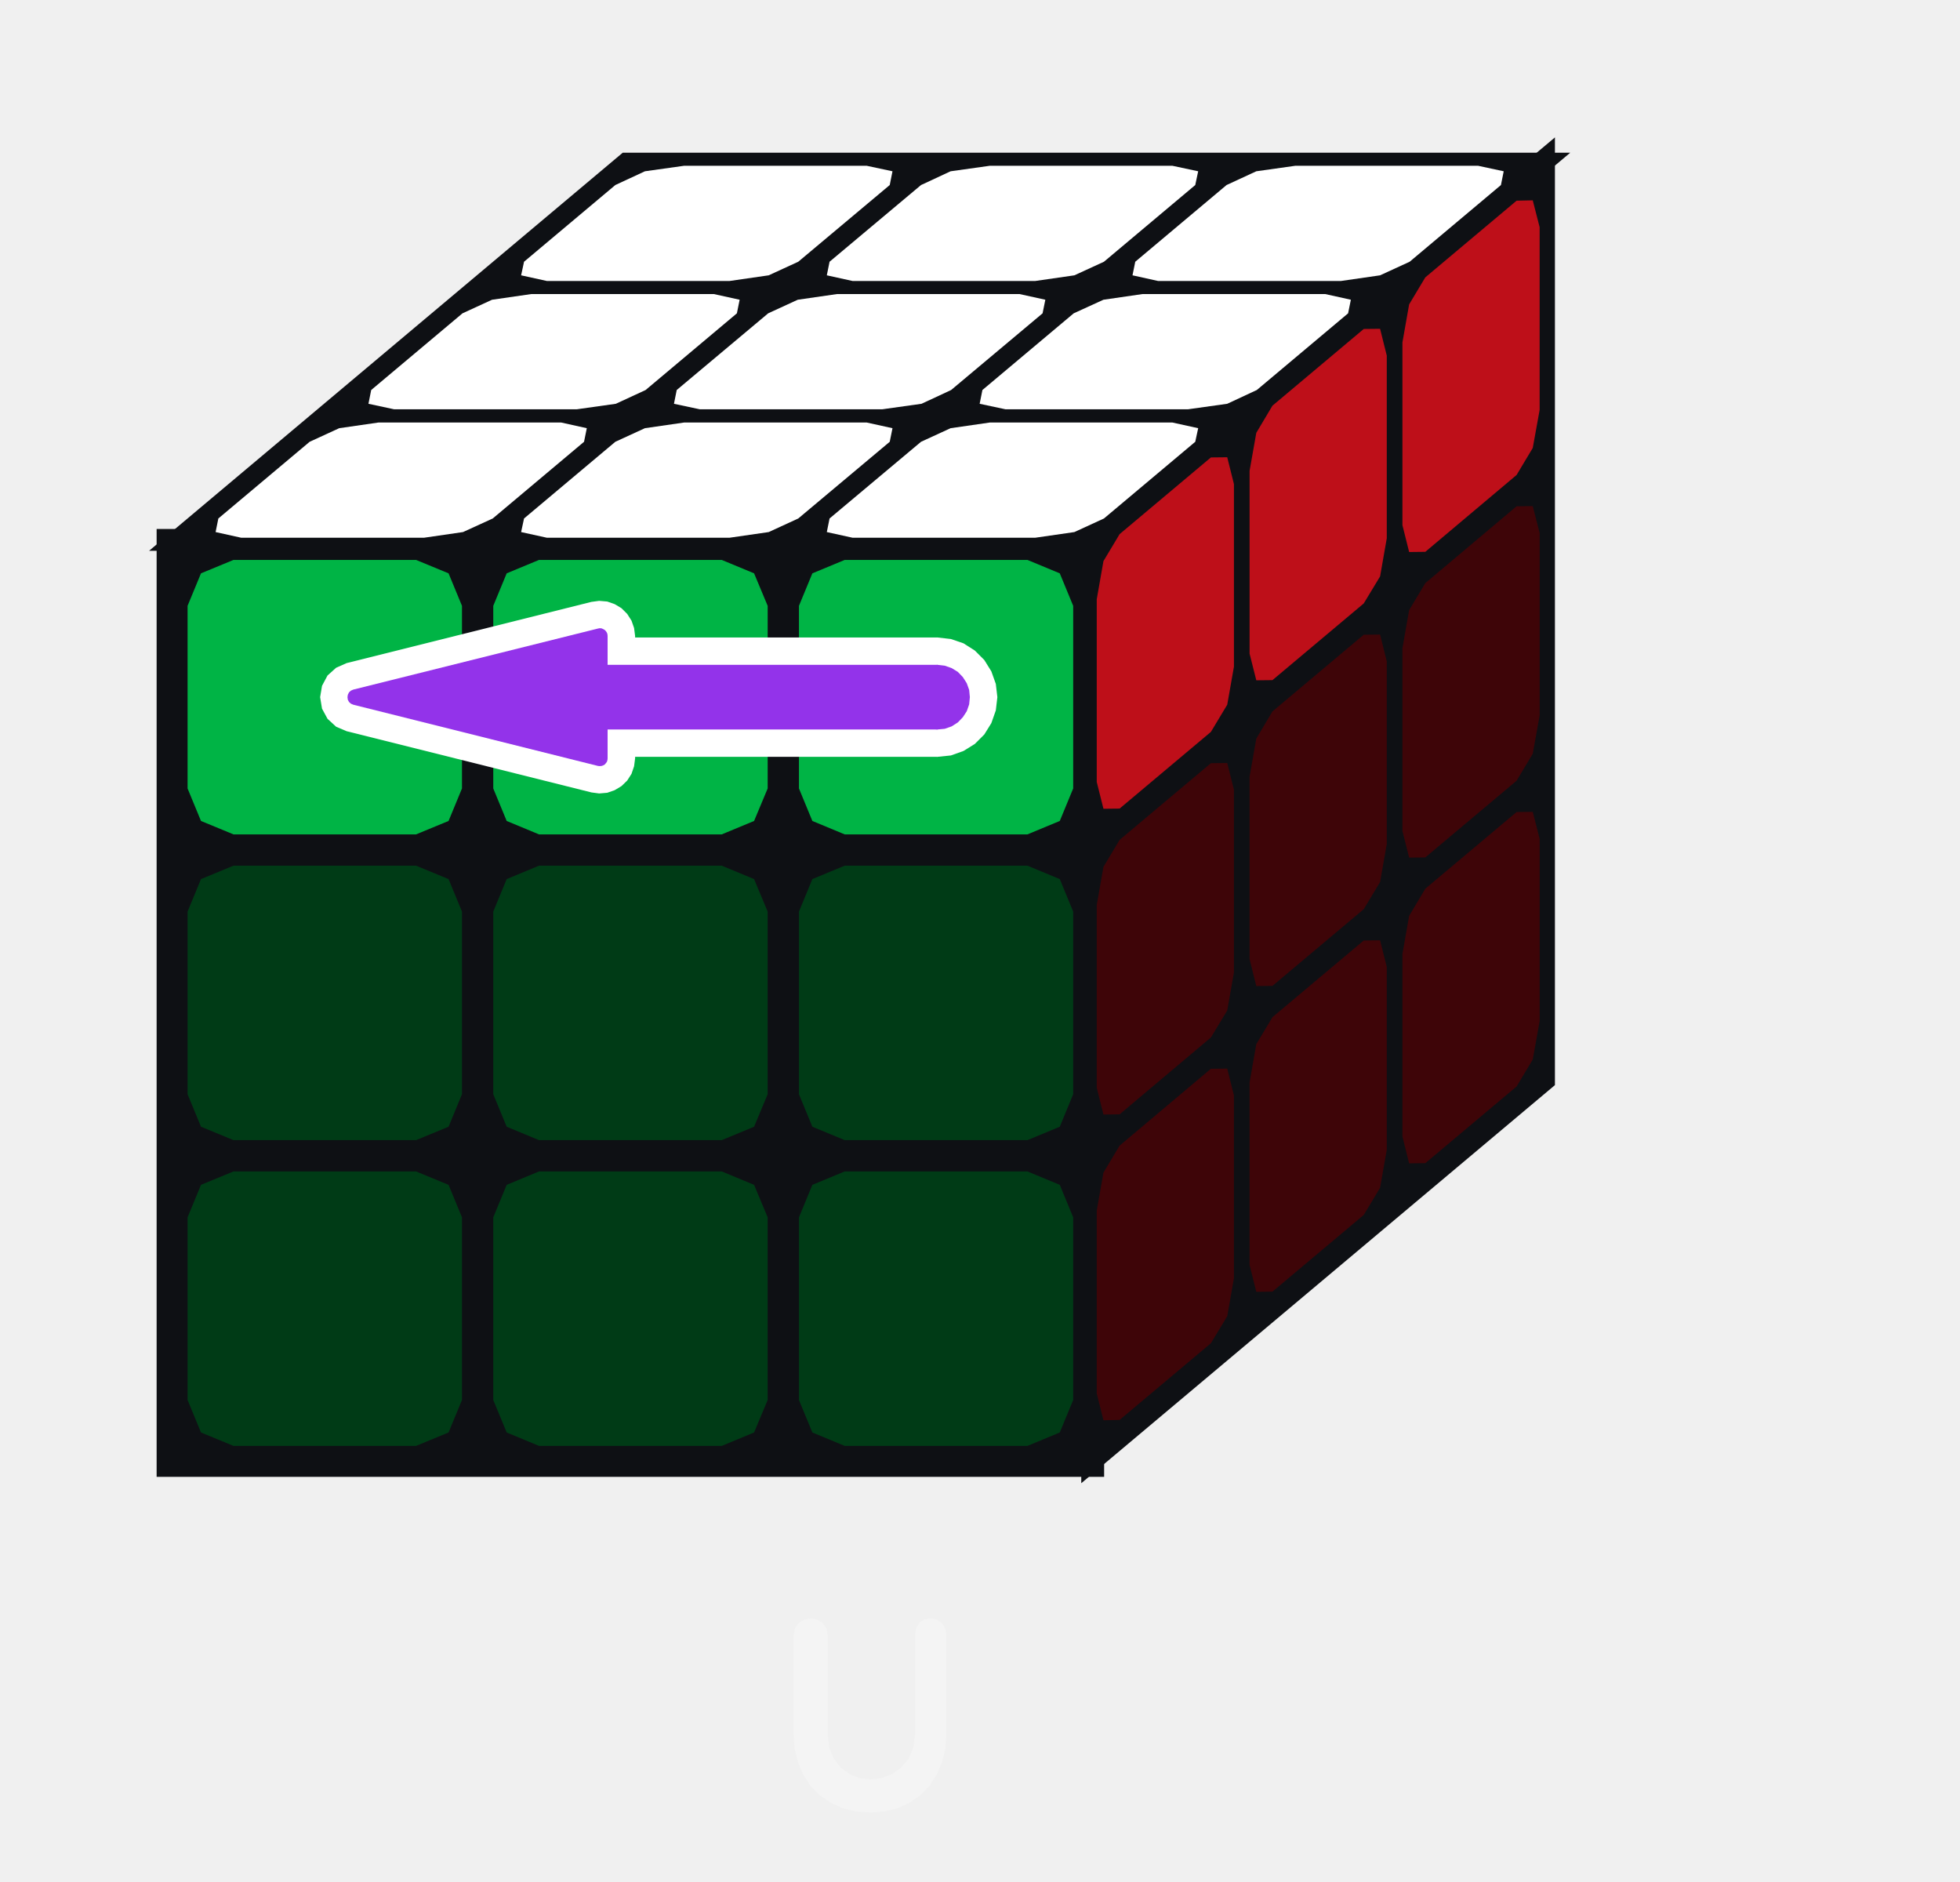
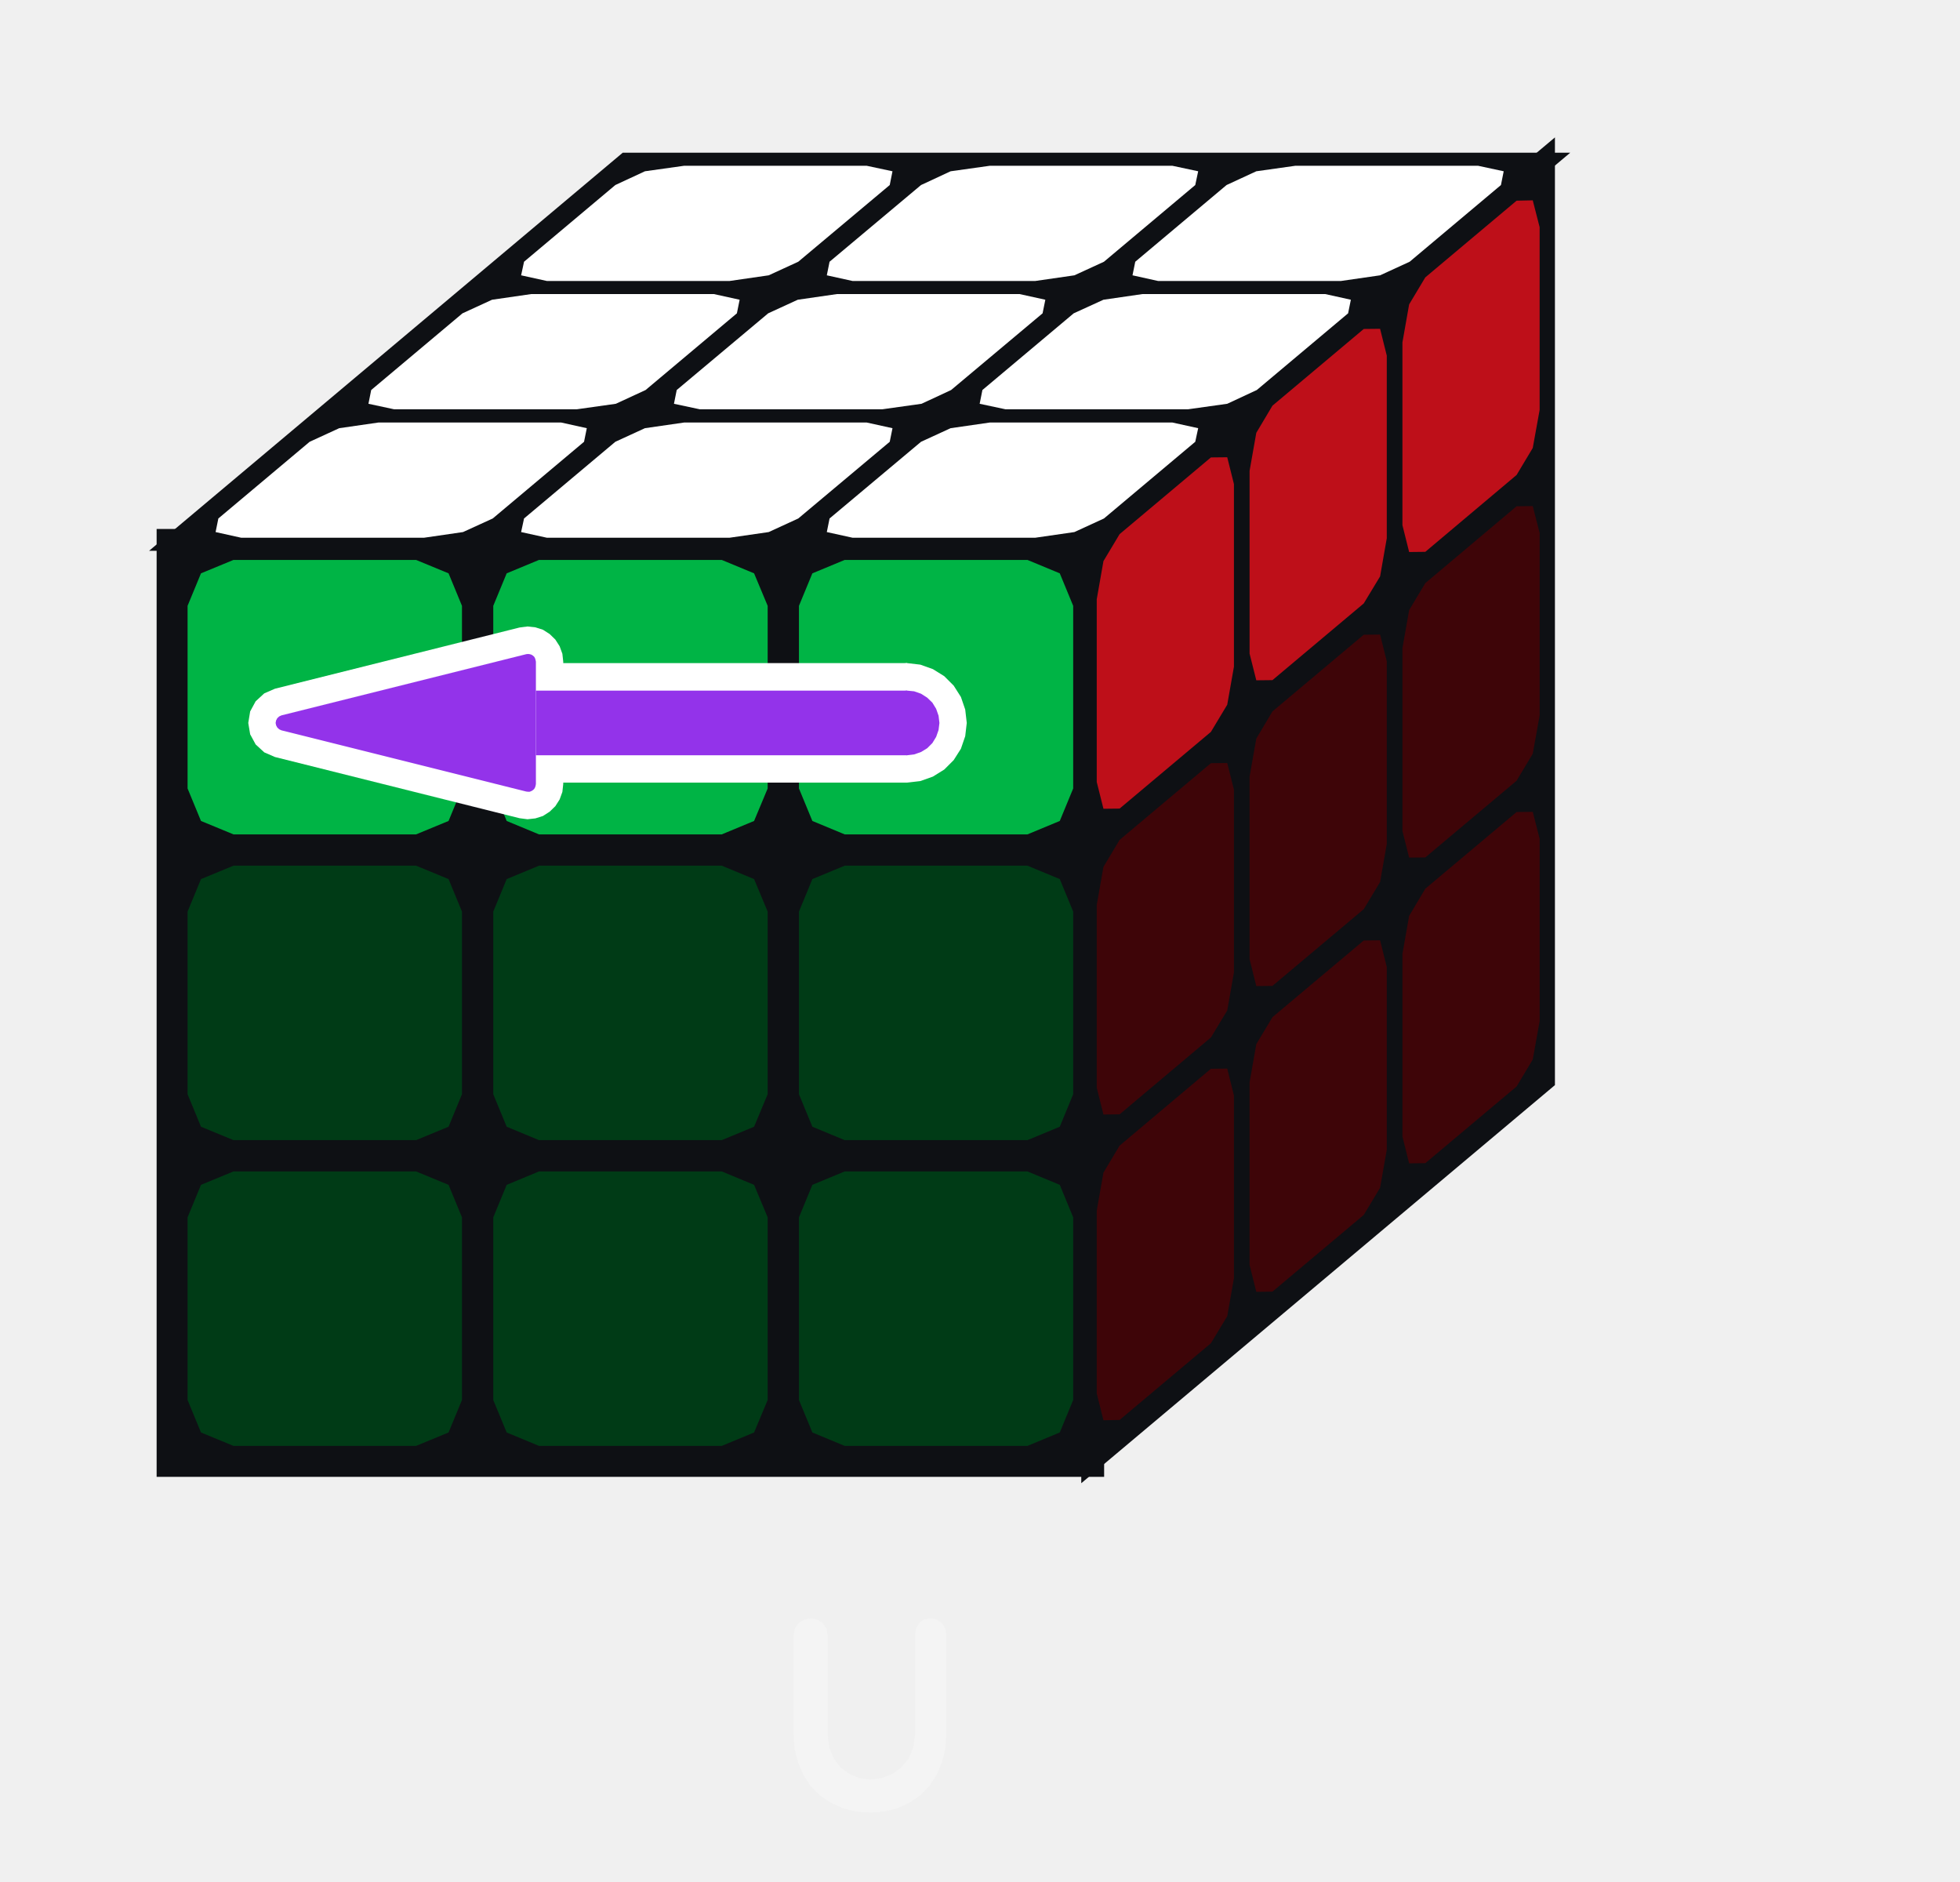
<svg xmlns="http://www.w3.org/2000/svg" viewBox="0 0 114.00 109.20" width="100" height="96">
  <polygon points="9.11,85.76 64.22,85.76 64.22,30.64 9.11,30.64" fill="#0e1014" />
  <polygon points="8.67,31.91 63.78,31.91 91.33,8.76 36.22,8.76" fill="#0e1014" />
  <polygon points="62.89,86.13 90.44,62.98 90.44,7.87 62.89,31.02" fill="#0e1014" />
  <polygon points="51.75,10.64 51.91,9.84 50.41,9.52 39.79,9.52 37.51,9.84 35.79,10.64 30.48,15.10 30.31,15.89 31.81,16.22 42.43,16.22 44.71,15.89 46.43,15.10" fill="#ffffff" />
  <polygon points="69.52,10.64 69.69,9.84 68.19,9.52 57.57,9.52 55.29,9.84 53.57,10.64 48.25,15.10 48.09,15.89 49.59,16.22 60.21,16.22 62.49,15.89 64.21,15.10" fill="#ffffff" />
  <polygon points="87.30,10.64 87.46,9.84 85.97,9.52 75.34,9.52 73.07,9.84 71.34,10.64 66.03,15.10 65.87,15.89 67.36,16.22 77.99,16.22 80.27,15.89 81.99,15.10" fill="#ffffff" />
  <polygon points="42.86,18.10 43.02,17.31 41.52,16.98 30.90,16.98 28.62,17.31 26.90,18.10 21.59,22.56 21.43,23.36 22.92,23.68 33.55,23.68 35.82,23.36 37.55,22.56" fill="#ffffff" />
  <polygon points="60.64,18.10 60.80,17.31 59.30,16.98 48.68,16.98 46.40,17.31 44.68,18.10 39.36,22.56 39.20,23.36 40.70,23.68 51.32,23.68 53.60,23.36 55.32,22.56" fill="#ffffff" />
  <polygon points="78.41,18.10 78.57,17.31 77.08,16.98 66.45,16.98 64.18,17.31 62.45,18.10 57.14,22.56 56.98,23.36 58.48,23.68 69.10,23.68 71.38,23.36 73.10,22.56" fill="#ffffff" />
  <polygon points="33.97,25.57 34.13,24.78 32.64,24.45 22.01,24.45 19.73,24.78 18.01,25.57 12.70,30.03 12.54,30.82 14.03,31.15 24.66,31.15 26.93,30.82 28.66,30.03" fill="#ffffff" />
  <polygon points="51.75,25.57 51.91,24.78 50.41,24.45 39.79,24.45 37.51,24.78 35.79,25.57 30.48,30.03 30.31,30.82 31.81,31.15 42.43,31.15 44.71,30.82 46.43,30.03" fill="#ffffff" />
  <polygon points="69.52,25.57 69.69,24.78 68.19,24.45 57.57,24.45 55.29,24.78 53.57,25.57 48.25,30.03 48.09,30.82 49.59,31.15 60.21,31.15 62.49,30.82 64.21,30.03" fill="#ffffff" />
  <polygon points="71.77,28.03 71.38,26.47 70.43,26.48 65.12,30.94 64.18,32.51 63.79,34.73 63.79,45.35 64.18,46.91 65.12,46.90 70.43,42.44 71.38,40.86 71.77,38.65" fill="#be0f19" />
  <polygon points="80.66,20.56 80.27,19.00 79.32,19.01 74.01,23.47 73.07,25.05 72.68,27.26 72.68,37.89 73.07,39.44 74.01,39.43 79.32,34.97 80.27,33.40 80.66,31.18" fill="#be0f19" />
  <polygon points="89.55,13.09 89.15,11.53 88.21,11.55 82.90,16.01 81.96,17.58 81.57,19.79 81.57,30.42 81.96,31.98 82.90,31.97 88.21,27.50 89.15,25.93 89.55,23.72" fill="#be0f19" />
  <polygon points="71.77,45.80 71.38,44.25 70.43,44.26 65.12,48.72 64.18,50.29 63.79,52.51 63.79,63.13 64.18,64.69 65.12,64.68 70.43,60.21 71.38,58.64 71.77,56.43" fill="#3e0508" />
  <polygon points="80.66,38.34 80.27,36.78 79.32,36.79 74.01,41.25 73.07,42.83 72.68,45.04 72.68,55.66 73.07,57.22 74.01,57.21 79.32,52.75 80.27,51.17 80.66,48.96" fill="#3e0508" />
  <polygon points="89.55,30.87 89.15,29.31 88.21,29.32 82.90,33.79 81.96,35.36 81.57,37.57 81.57,48.20 81.96,49.75 82.90,49.74 88.21,45.28 89.15,43.71 89.55,41.49" fill="#3e0508" />
  <polygon points="71.77,63.58 71.38,62.02 70.43,62.03 65.12,66.50 64.18,68.07 63.79,70.28 63.79,80.91 64.18,82.47 65.12,82.45 70.43,77.99 71.38,76.42 71.77,74.21" fill="#3e0508" />
  <polygon points="80.66,56.11 80.27,54.56 79.32,54.57 74.01,59.03 73.07,60.60 72.68,62.82 72.68,73.44 73.07,75.00 74.01,74.99 79.32,70.53 80.27,68.95 80.66,66.74" fill="#3e0508" />
  <polygon points="89.55,48.65 89.15,47.09 88.21,47.10 82.90,51.56 81.96,53.14 81.57,55.35 81.57,65.97 81.96,67.53 82.90,67.52 88.21,63.06 89.15,61.49 89.55,59.27" fill="#3e0508" />
  <polygon points="26.87,35.11 26.09,33.22 24.20,32.44 13.58,32.44 11.69,33.22 10.91,35.11 10.91,45.73 11.69,47.62 13.58,48.40 24.20,48.40 26.09,47.62 26.87,45.73" fill="#00b445" />
  <polygon points="44.65,35.11 43.86,33.22 41.98,32.44 31.35,32.44 29.47,33.22 28.69,35.11 28.69,45.73 29.47,47.62 31.35,48.40 41.98,48.40 43.86,47.62 44.65,45.73" fill="#00b445" />
  <polygon points="62.42,35.11 61.64,33.22 59.76,32.44 49.13,32.44 47.25,33.22 46.47,35.11 46.47,45.73 47.25,47.62 49.13,48.40 59.76,48.40 61.64,47.62 62.42,45.73" fill="#00b445" />
  <polygon points="26.87,52.89 26.09,51.00 24.20,50.22 13.58,50.22 11.69,51.00 10.91,52.89 10.91,63.51 11.69,65.40 13.58,66.18 24.20,66.18 26.09,65.40 26.87,63.51" fill="#003b16" />
  <polygon points="44.65,52.89 43.86,51.00 41.98,50.22 31.35,50.22 29.47,51.00 28.69,52.89 28.69,63.51 29.47,65.40 31.35,66.18 41.98,66.18 43.86,65.40 44.65,63.51" fill="#003b16" />
  <polygon points="62.42,52.89 61.64,51.00 59.76,50.22 49.13,50.22 47.25,51.00 46.47,52.89 46.47,63.51 47.25,65.40 49.13,66.18 59.76,66.18 61.64,65.40 62.42,63.51" fill="#003b16" />
  <polygon points="26.87,70.67 26.09,68.78 24.20,68.00 13.58,68.00 11.69,68.78 10.91,70.67 10.91,81.29 11.69,83.18 13.58,83.96 24.20,83.96 26.09,83.18 26.87,81.29" fill="#003b16" />
  <polygon points="44.65,70.67 43.86,68.78 41.98,68.00 31.35,68.00 29.47,68.78 28.69,70.67 28.69,81.29 29.47,83.18 31.35,83.96 41.98,83.96 43.86,83.18 44.65,81.29" fill="#003b16" />
  <polygon points="62.42,70.67 61.64,68.78 59.76,68.00 49.13,68.00 47.25,68.78 46.47,70.67 46.47,81.29 47.25,83.18 49.13,83.96 59.76,83.96 61.64,83.18 62.42,81.29" fill="#003b16" />
-   <polygon points="54.53,43.89 35.34,43.89 35.34,36.95 54.53,36.95" fill="#ffffff" />
-   <polygon points="58.01,40.42 57.92,39.65 57.66,38.92 57.25,38.26 56.70,37.71 56.04,37.29 55.31,37.04 54.53,36.95 53.76,37.04 53.03,37.29 52.37,37.71 51.82,38.26 51.41,38.92 51.15,39.65 51.06,40.42 51.15,41.19 51.41,41.93 51.82,42.59 52.37,43.14 53.03,43.55 53.76,43.81 54.53,43.89 55.31,43.81 56.04,43.55 56.70,43.14 57.25,42.59 57.66,41.93 57.92,41.19" fill="#ffffff" />
-   <polygon points="36.94,43.98 36.88,44.44 36.73,44.88 36.48,45.27 36.15,45.59 35.75,45.83 35.32,45.98 34.85,46.02 34.40,45.96 20.16,42.40 19.55,42.14 19.05,41.68 18.73,41.09 18.62,40.42 18.73,39.76 19.05,39.16 19.55,38.71 20.16,38.44 34.40,34.88 34.85,34.82 35.32,34.86 35.75,35.01 36.15,35.25 36.48,35.58 36.73,35.97 36.88,36.40 36.94,36.86" fill="#ffffff" />
-   <polygon points="54.53,42.30 35.34,42.30 35.34,38.54 54.53,38.54" fill="#9333ea" />
-   <polygon points="56.41,40.42 56.37,40.00 56.23,39.61 56.00,39.25 55.71,38.95 55.35,38.73 54.95,38.59 54.53,38.54 54.12,38.59 53.72,38.73 53.36,38.95 53.06,39.25 52.84,39.61 52.70,40.00 52.65,40.42 52.70,40.84 52.84,41.24 53.06,41.59 53.36,41.89 53.72,42.12 54.12,42.26 54.53,42.30 54.95,42.26 55.35,42.12 55.71,41.89 56.00,41.59 56.23,41.24 56.37,40.84" fill="#9333ea" />
-   <polygon points="35.34,43.98 35.33,44.08 35.30,44.18 35.24,44.26 35.17,44.34 35.08,44.39 34.99,44.42 34.88,44.43 34.78,44.42 20.55,40.86 20.41,40.80 20.30,40.70 20.23,40.57 20.21,40.42 20.23,40.28 20.30,40.14 20.41,40.04 20.55,39.98 34.78,36.43 34.88,36.41 34.99,36.42 35.08,36.46 35.17,36.51 35.24,36.58 35.30,36.67 35.33,36.76 35.34,36.86" fill="#9333ea" />
+   <polygon points="52.76,45.39 31.17,45.39 31.17,38.44 52.76,38.44" fill="#ffffff" />
+   <polygon points="56.23,41.92 56.14,41.14 55.89,40.41 55.47,39.75 54.92,39.20 54.26,38.79 53.53,38.53 52.76,38.44 51.98,38.53 51.25,38.79 50.59,39.20 50.04,39.75 49.63,40.41 49.37,41.14 49.28,41.92 49.37,42.69 49.63,43.42 50.04,44.08 50.59,44.63 51.25,45.04 51.98,45.30 52.76,45.39 53.53,45.30 54.26,45.04 54.92,44.63 55.47,44.08 55.89,43.42 56.14,42.69" fill="#ffffff" />
+   <polygon points="32.76,45.47 32.71,45.93 32.55,46.37 32.30,46.76 31.97,47.08 31.58,47.33 31.14,47.47 30.68,47.52 30.22,47.46 15.99,43.90 15.37,43.63 14.87,43.17 14.55,42.58 14.44,41.92 14.55,41.25 14.87,40.66 15.37,40.20 15.99,39.93 30.22,36.37 30.68,36.31 31.14,36.36 31.58,36.50 31.97,36.75 32.30,37.07 32.55,37.46 32.71,37.90 32.76,38.36" fill="#ffffff" />
+   <polygon points="52.76,43.80 31.17,43.80 31.17,40.04 52.76,40.04" fill="#9333ea" />
+   <polygon points="54.64,41.92 54.59,41.50 54.45,41.10 54.23,40.74 53.93,40.45 53.57,40.22 53.17,40.08 52.76,40.04 52.34,40.08 51.94,40.22 51.58,40.45 51.29,40.74 51.06,41.10 50.92,41.50 50.88,41.92 50.92,42.33 51.06,42.73 51.29,43.09 51.58,43.39 51.94,43.61 52.34,43.75 52.76,43.80 53.17,43.75 53.57,43.61 53.93,43.39 54.23,43.09 54.45,42.73 54.59,42.33" fill="#9333ea" />
+   <polygon points="31.17,45.47 31.15,45.58 31.12,45.67 31.07,45.76 30.99,45.83 30.91,45.88 30.81,45.92 30.71,45.92 30.61,45.91 16.37,42.35 16.24,42.29 16.13,42.19 16.06,42.06 16.03,41.92 16.06,41.77 16.13,41.64 16.24,41.54 16.37,41.48 30.61,37.92 30.71,37.91 30.81,37.92 30.91,37.95 30.99,38.00 31.07,38.07 31.12,38.16 31.15,38.26 31.17,38.36" fill="#9333ea" />
  <polygon points="54.11,93.98 54.49,94.06 54.78,94.26 54.98,94.58 55.04,94.96 55.04,100.75 54.98,101.60 54.78,102.38 54.47,103.10 54.05,103.74 53.53,104.27 52.91,104.70 52.22,105.02 51.45,105.22 50.61,105.28 49.77,105.22 49.00,105.02 48.30,104.70 47.68,104.27 47.15,103.74 46.73,103.10 46.42,102.38 46.22,101.60 46.16,100.75 46.16,94.96 46.23,94.58 46.45,94.26 46.78,94.06 47.18,93.98 47.54,94.06 47.85,94.26 48.07,94.58 48.14,94.96 48.14,100.75 48.23,101.50 48.49,102.14 48.89,102.66 49.40,103.04 49.98,103.28 50.61,103.36 51.27,103.28 51.89,103.04 52.42,102.66 52.85,102.14 53.12,101.50 53.22,100.75 53.22,94.96 53.28,94.58 53.46,94.26 53.74,94.06" fill="#f4f4f4" />
</svg>
